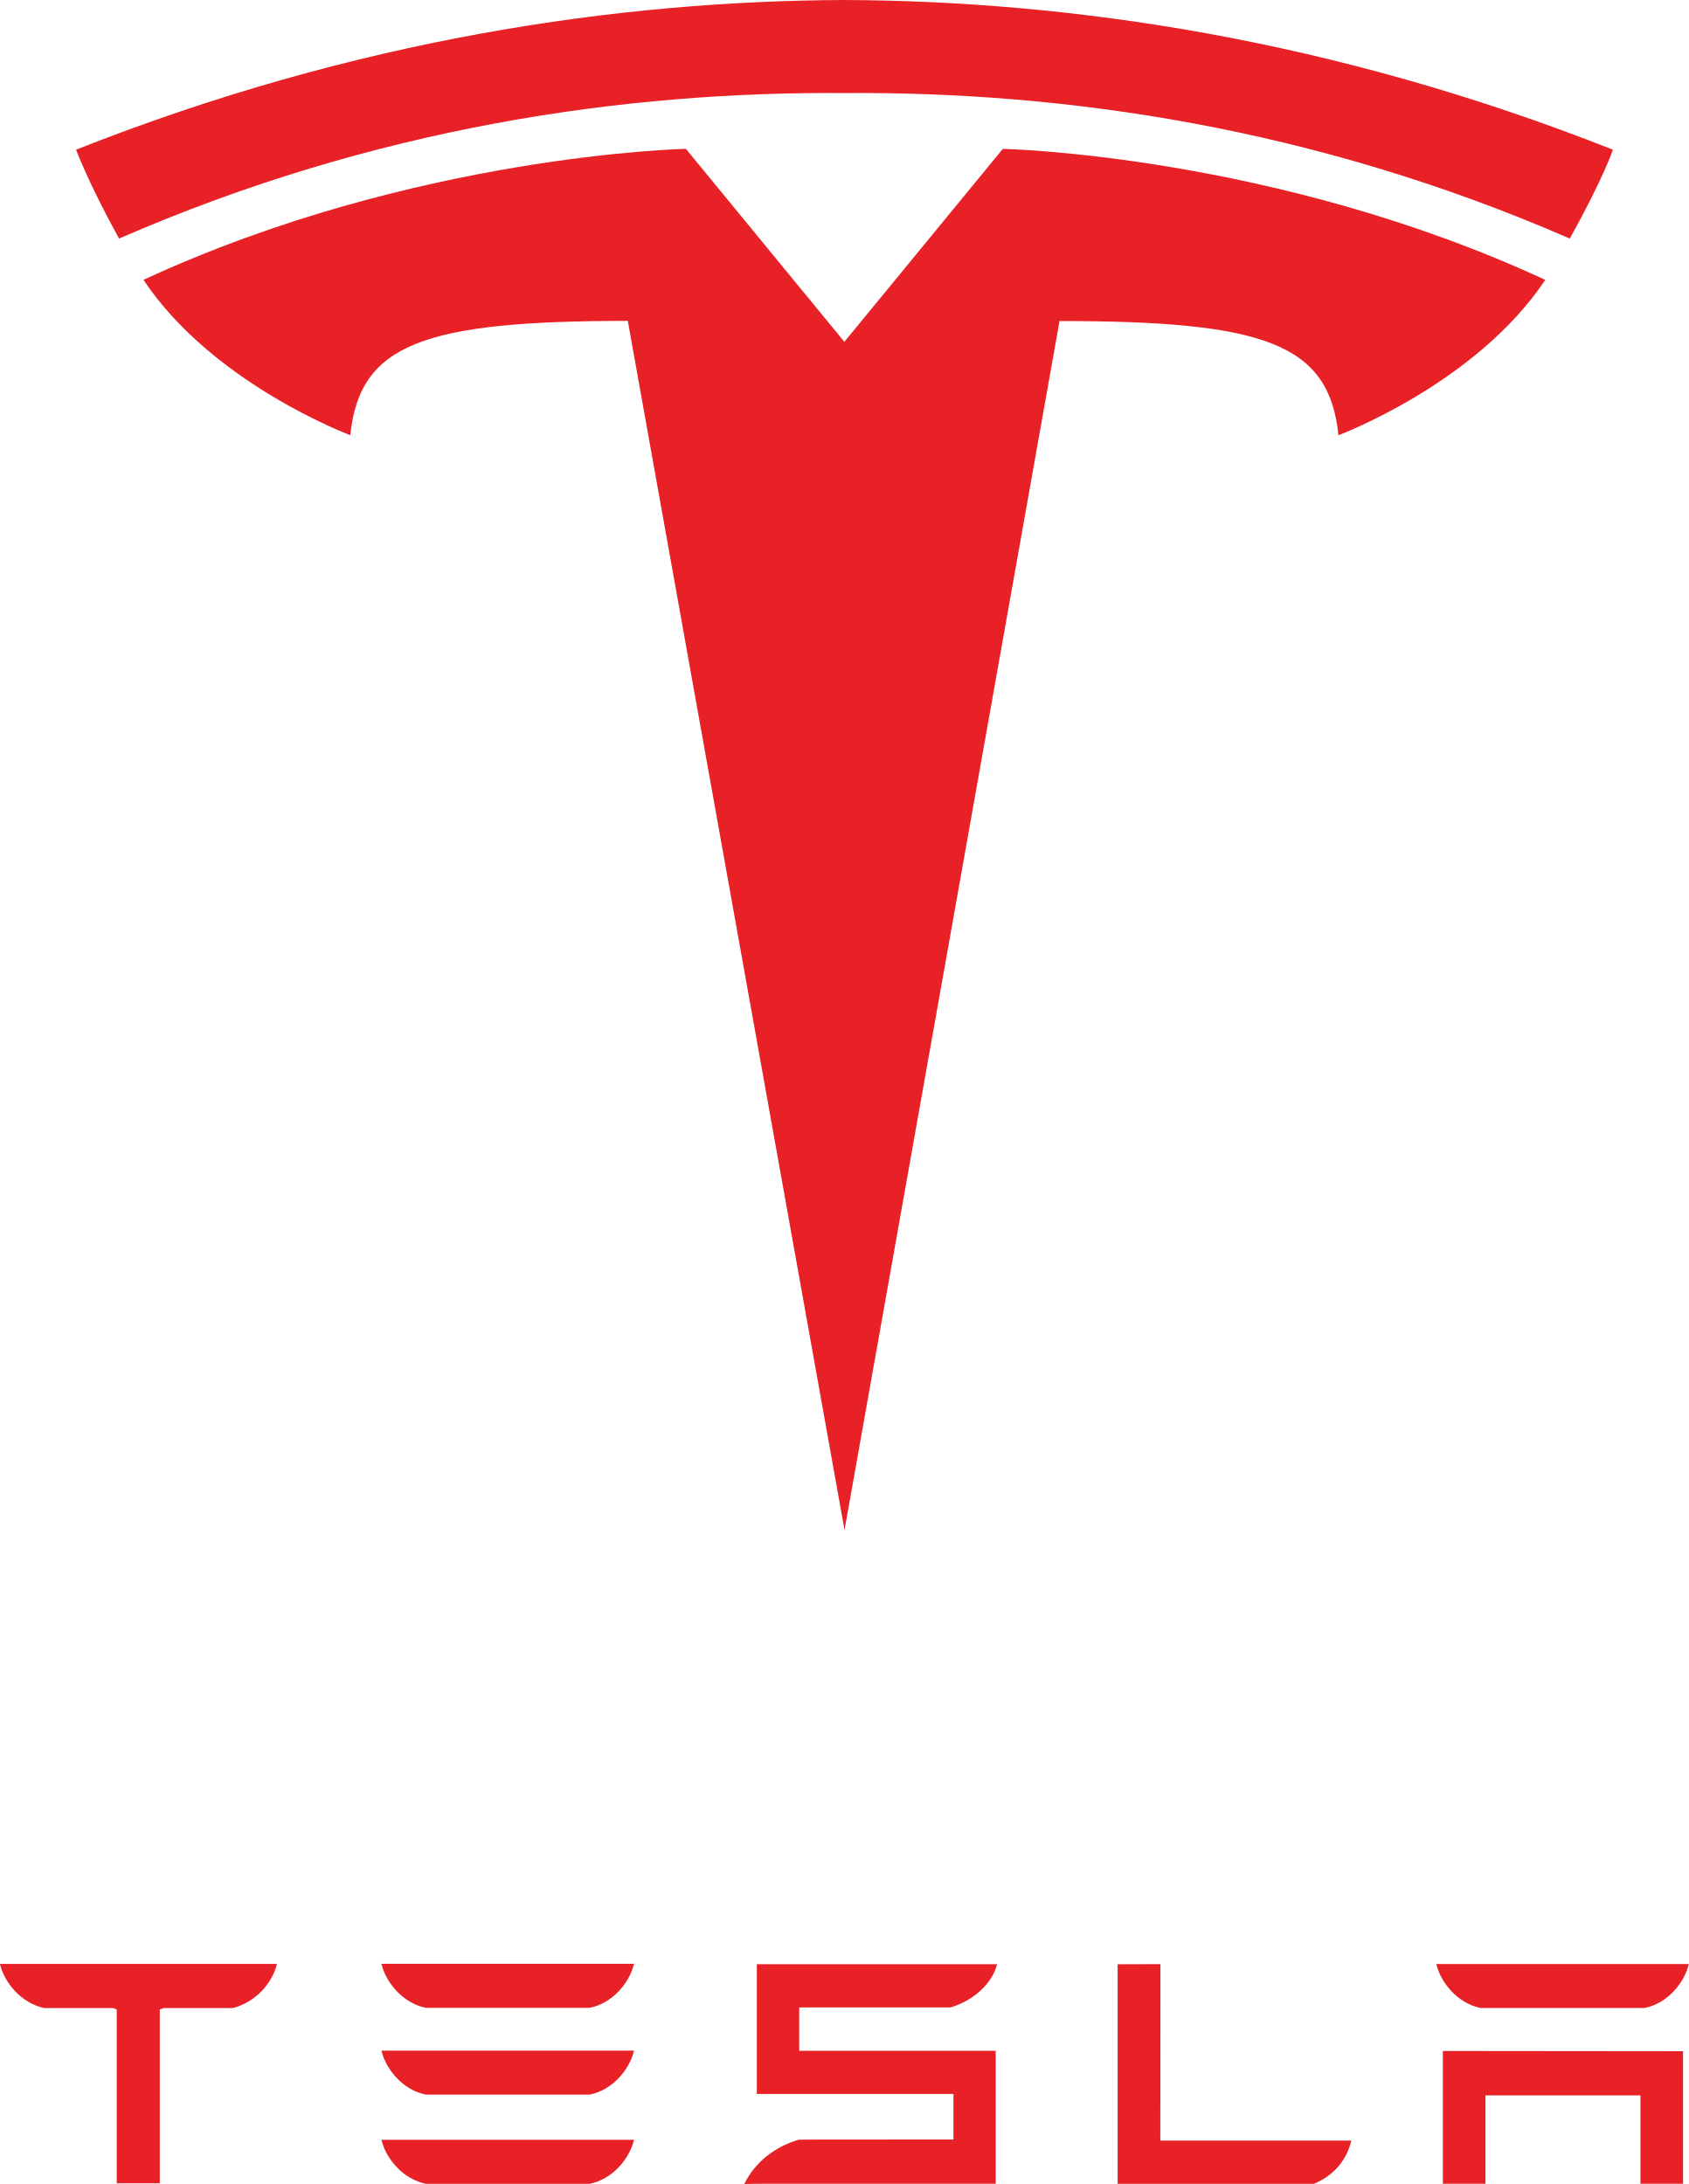
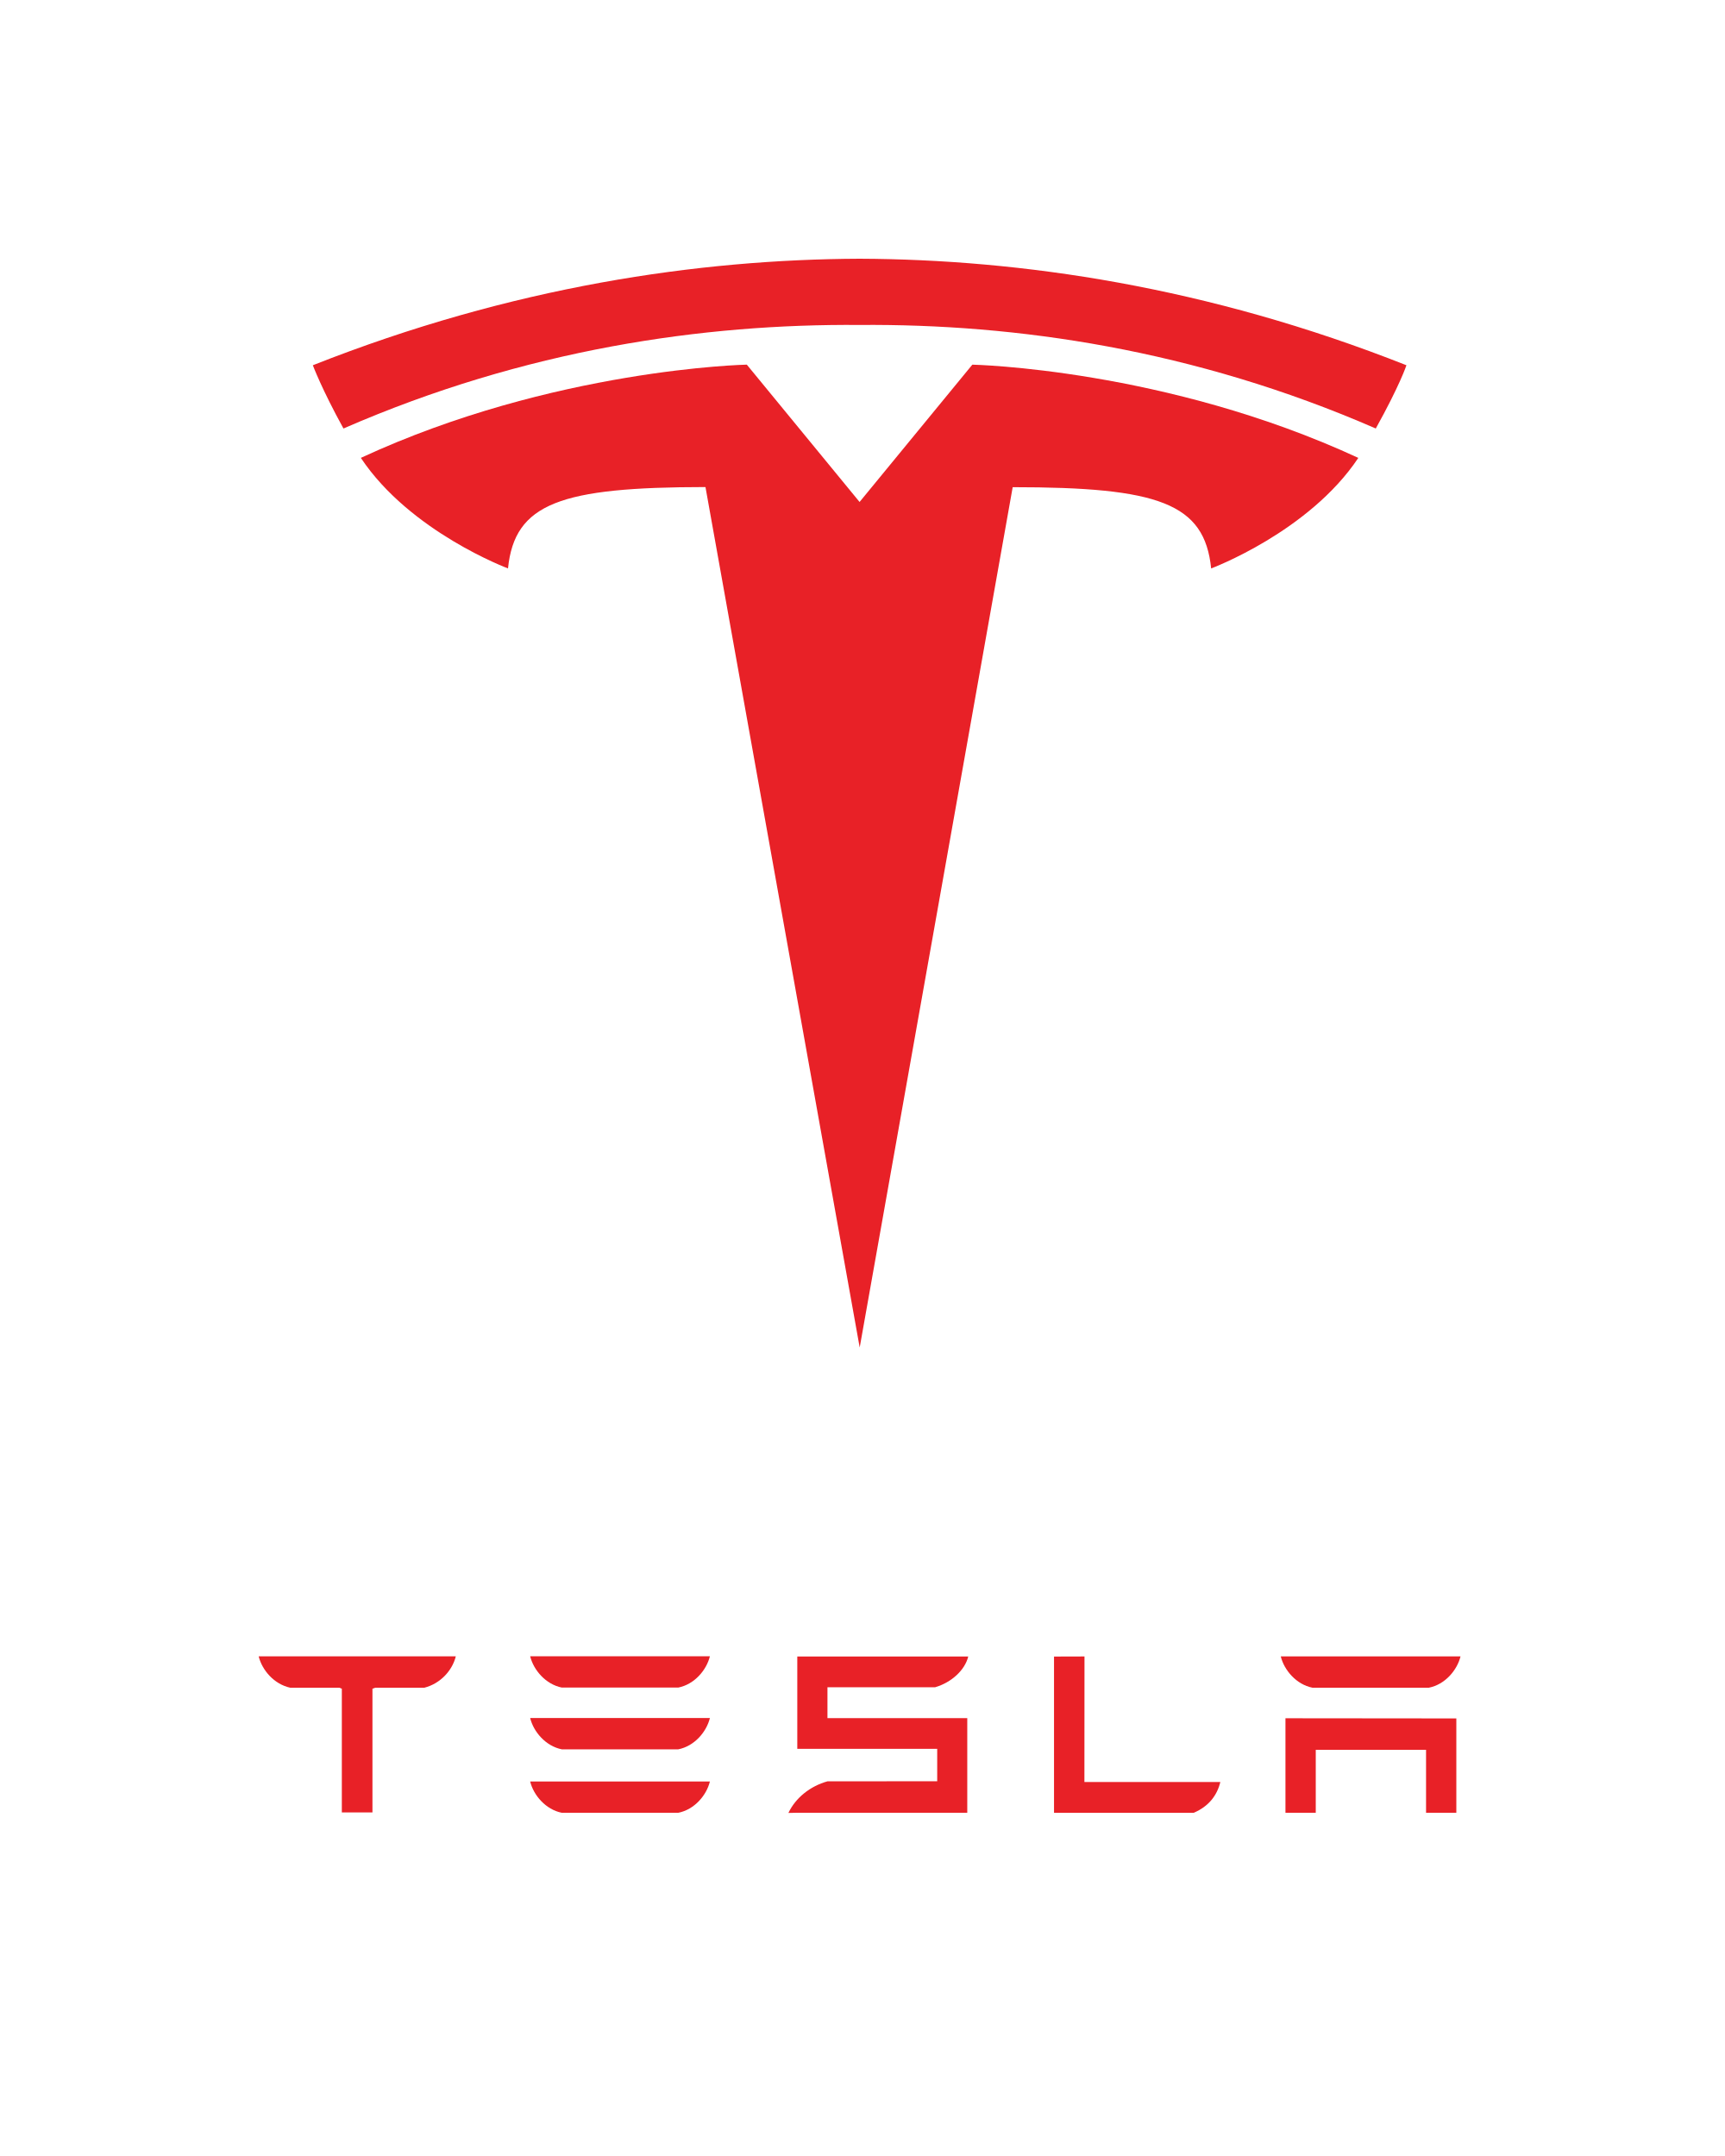
- <svg xmlns="http://www.w3.org/2000/svg" width="278.672" height="360.438" version="1.1" viewBox="0 0 278.672 360.438" xml:space="preserve">
+ <svg xmlns="http://www.w3.org/2000/svg" version="1.1" viewBox="-60 -60 400 500" xml:space="preserve">
  <g fill="#e82127">
    <path transform="translate(-28.524,-64.797)" d="m28.524 388.986c0.812 3.167 3.554 6.404 7.316 7.215h11.37l0.58 0.229v28.691h7.1v-28.691l0.645-0.229h11.38c3.804-0.98 6.487-4.048 7.285-7.215v-0.07h-45.676v0.07" />
    <path transform="translate(-28.524,-64.797)" d="m98.795 425.202h27.011c3.758-0.747 6.551-4.058 7.334-7.263h-41.679c0.778 3.206 3.612 6.516 7.334 7.263" />
    <path transform="translate(-28.524,-64.797)" d="m98.795 410.485h27.011c3.758-0.741 6.551-4.053 7.334-7.262h-41.679c0.778 3.21 3.612 6.521 7.334 7.262" />
    <path transform="translate(-28.524,-64.797)" d="m98.795 396.163h27.011c3.758-0.749 6.551-4.058 7.334-7.265h-41.679c0.778 3.207 3.612 6.516 7.334 7.265" />
    <path transform="translate(-28.524,-64.797)" d="m160.398 396.094h24.954c3.762-1.093 6.921-3.959 7.691-7.136h-39.64v21.415h32.444v7.515l-25.449 0.02c-3.988 1.112-7.37 3.79-9.057 7.327l2.062-0.038h39.415v-21.944h-32.42v-7.159" />
    <path transform="translate(-28.524,-64.797)" d="m245.319 425.206c3.543-1.502 5.449-4.1 6.179-7.14h-31.517l0.02-29.118-7.065 0.02v36.238h32.383" />
    <path transform="translate(-28.524,-64.797)" d="m272.845 396.192h27.02c3.753-0.746 6.544-4.058 7.331-7.262h-41.681c0.779 3.205 3.611 6.516 7.33 7.262" />
    <path transform="translate(-28.524,-64.797)" d="m266.601 403.28v21.912h7.027v-14.589h25.575v14.589h7.022v-21.874l-39.624-0.038" />
  </g>
  <g fill="#e82127">
    <path transform="translate(-33.796,-64.797)" d="m173.146 317.299 35.476-199.519c33.815 0 44.481 3.708 46.021 18.843 0 0 22.684-8.458 34.125-25.636-44.646-20.688-89.505-21.621-89.505-21.621l-26.176 31.882 0.059-4e-3 -26.176-31.883s-44.86 0.934-89.5 21.622c11.431 17.178 34.124 25.636 34.124 25.636 1.549-15.136 12.202-18.844 45.79-18.868l35.762 199.548" />
    <path transform="translate(-33.796,-64.797)" d="m173.132 80.157c36.09-0.276 77.399 5.583 119.687 24.014 5.652-10.173 7.105-14.669 7.105-14.669-46.227-18.289-89.518-24.548-126.797-24.705-37.277 0.157-80.566 6.417-126.787 24.705 0 0 2.062 5.538 7.1 14.669 42.28-18.431 83.596-24.29 119.687-24.014h5e-3" />
  </g>
</svg>
